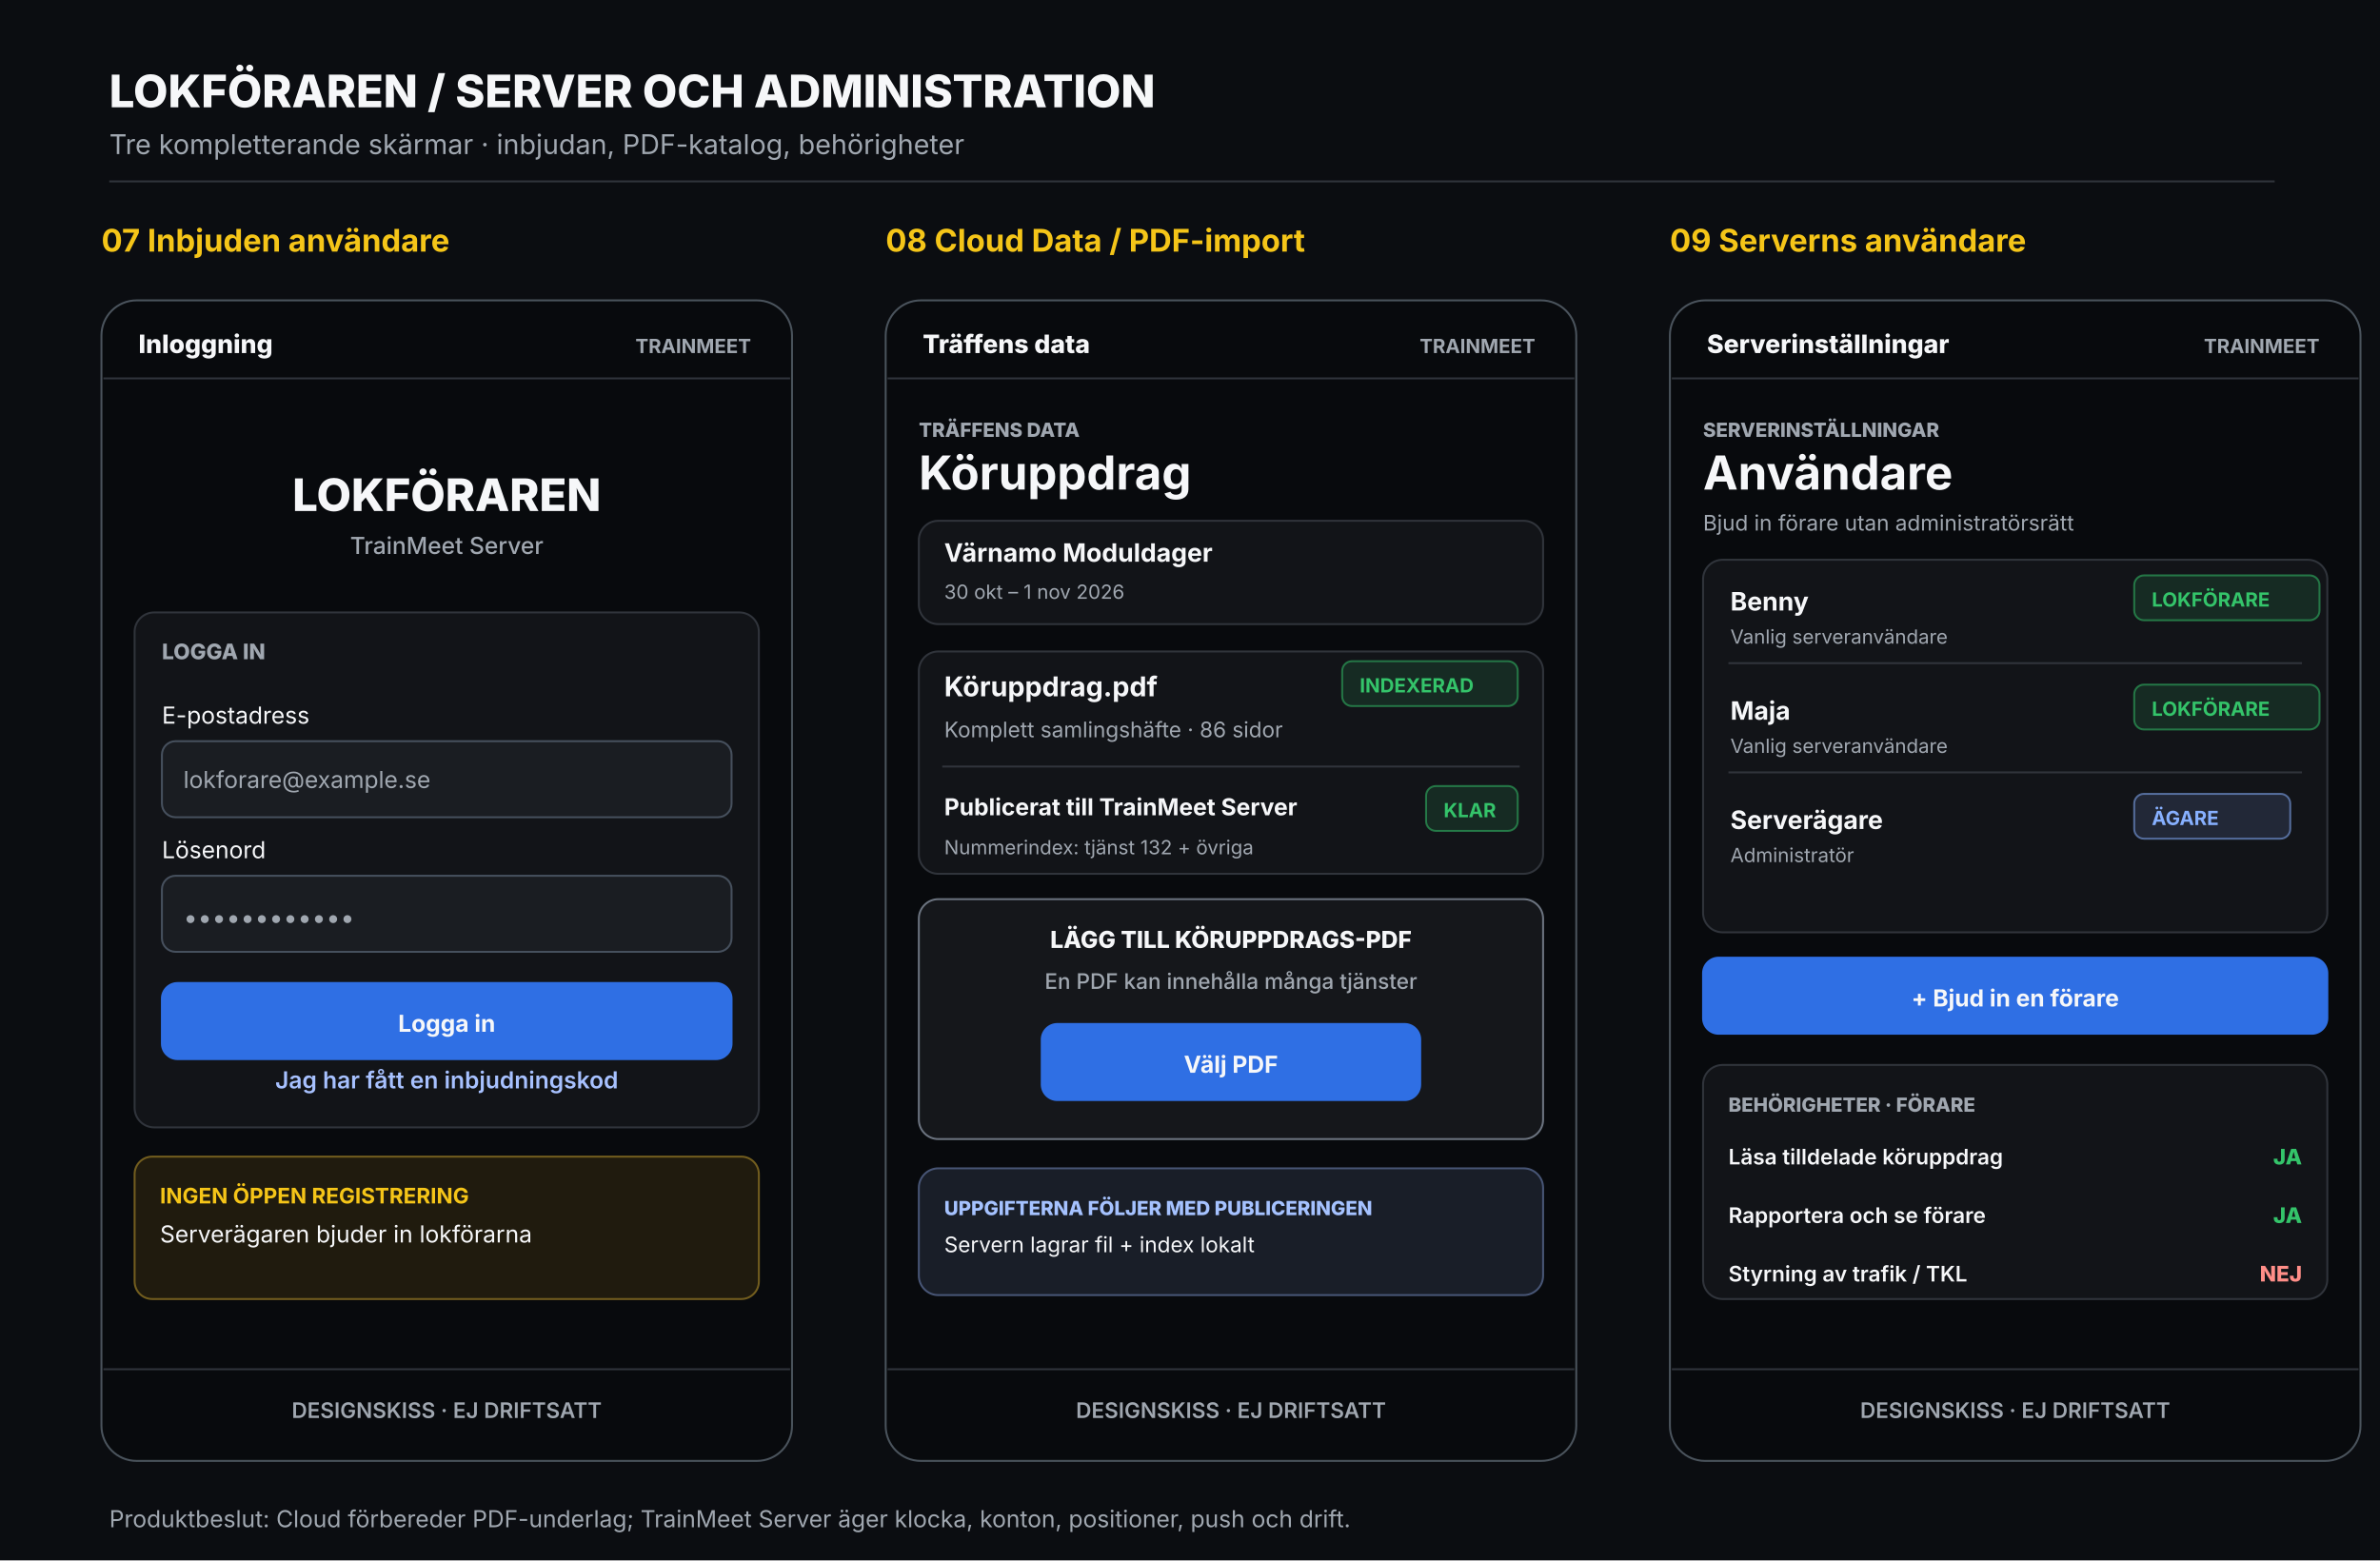
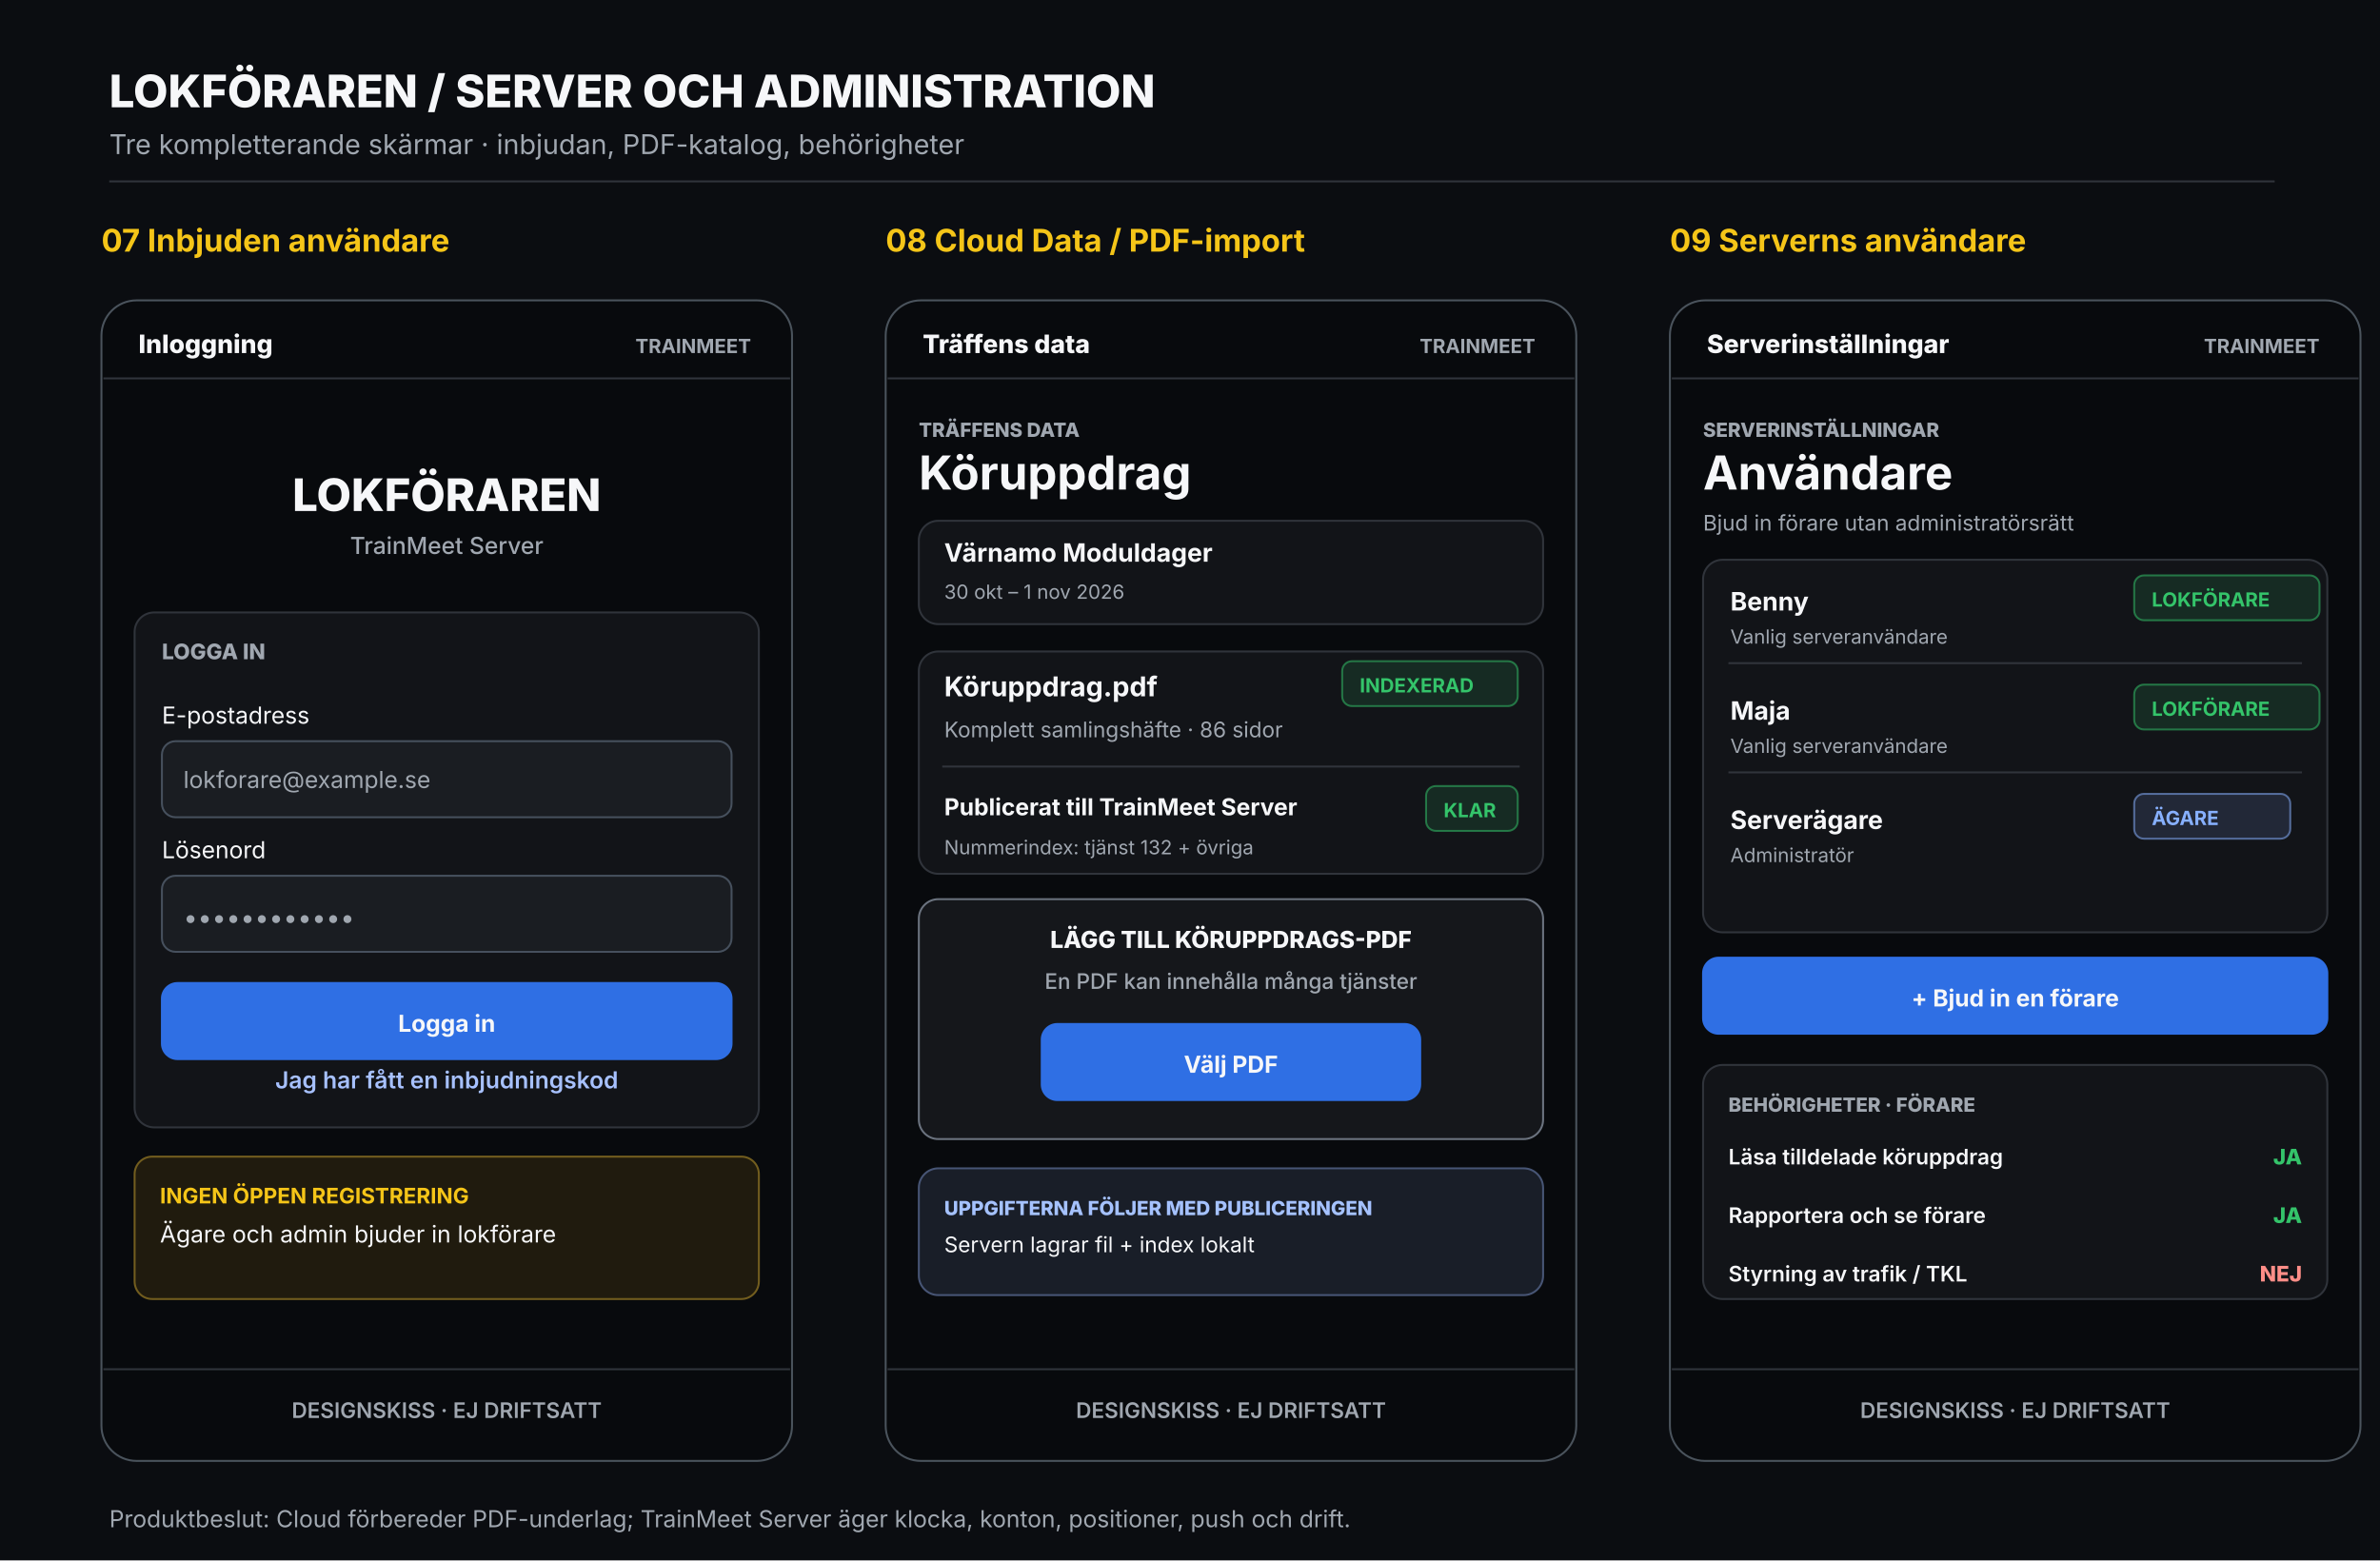
<svg xmlns="http://www.w3.org/2000/svg" width="1220" height="800" viewBox="0 0 1220 800">
  <rect width="1220" height="800" fill="#0b0d11" />
  <text x="56" y="55" font-family="Inter,Arial,Helvetica,sans-serif" font-size="23" fill="#f6f7f9" font-weight="800" text-anchor="start">LOKFÖRAREN  /  SERVER OCH ADMINISTRATION</text>
  <text x="56" y="79" font-family="Inter,Arial,Helvetica,sans-serif" font-size="14" fill="#a0a7b0" font-weight="400" text-anchor="start">Tre kompletterande skärmar · inbjudan, PDF-katalog, behörigheter</text>
  <line x1="56" y1="93" x2="1166" y2="93" stroke="#30343b" />
  <text x="52" y="129" font-family="Inter,Arial,Helvetica,sans-serif" font-size="16" fill="#f5c518" font-weight="750" text-anchor="start">07   Inbjuden användare</text>
  <rect x="52" y="154" width="354" height="595" rx="18" fill="#080a0d" stroke="#4a535c" />
  <text x="71" y="181" font-family="Inter,Arial,Helvetica,sans-serif" font-size="13" fill="#f6f7f9" font-weight="800" text-anchor="start">Inloggning</text>
  <text x="385" y="181" font-family="Inter,Arial,Helvetica,sans-serif" font-size="10" fill="#a0a7b0" font-weight="750" text-anchor="end">TRAINMEET</text>
  <line x1="53" y1="194" x2="405" y2="194" stroke="#30343b" />
  <text x="229" y="262" font-family="Inter,Arial,Helvetica,sans-serif" font-size="23" fill="#f6f7f9" font-weight="800" text-anchor="middle">LOKFÖRAREN</text>
  <text x="229" y="284" font-family="Inter,Arial,Helvetica,sans-serif" font-size="12" fill="#a0a7b0" font-weight="500" text-anchor="middle">TrainMeet Server</text>
  <rect x="69" y="314" width="320" height="264" rx="10" fill="#121418" stroke="#30343b" />
  <text x="83" y="338" font-family="Inter,Arial,Helvetica,sans-serif" font-size="11" fill="#a0a7b0" font-weight="800" text-anchor="start">LOGGA IN</text>
  <text x="83" y="371" font-family="Inter,Arial,Helvetica,sans-serif" font-size="12" fill="#f6f7f9" font-weight="400" text-anchor="start">E-postadress</text>
  <rect x="83" y="380" width="292" height="39" rx="7" fill="#1a1d22" stroke="#46505d" />
  <text x="94" y="404" font-family="Inter,Arial,Helvetica,sans-serif" font-size="12" fill="#a0a7b0" font-weight="400" text-anchor="start">lokforare@example.se</text>
  <text x="83" y="440" font-family="Inter,Arial,Helvetica,sans-serif" font-size="12" fill="#f6f7f9" font-weight="400" text-anchor="start">Lösenord</text>
  <rect x="83" y="449" width="292" height="39" rx="7" fill="#1a1d22" stroke="#46505d" />
  <text x="94" y="475" font-family="Inter,Arial,Helvetica,sans-serif" font-size="13" fill="#a0a7b0" font-weight="400" text-anchor="start">••••••••••••</text>
  <rect x="83" y="504" width="292" height="39" rx="8" fill="#2f6fe4" stroke="#2f6fe4" />
  <text x="229" y="529" font-family="Inter,Arial,Helvetica,sans-serif" font-size="12" fill="#f6f7f9" font-weight="750" text-anchor="middle">Logga in</text>
  <text x="229" y="558" font-family="Inter,Arial,Helvetica,sans-serif" font-size="12" fill="#a7c1ff" font-weight="600" text-anchor="middle">Jag har fått en inbjudningskod</text>
  <rect x="69" y="593" width="320" height="73" rx="9" fill="#201b0e" stroke="#725d1e" />
  <text x="82" y="617" font-family="Inter,Arial,Helvetica,sans-serif" font-size="11" fill="#f5c518" font-weight="750" text-anchor="start">INGEN ÖPPEN REGISTRERING</text>
-   <text x="82" y="637" font-family="Inter,Arial,Helvetica,sans-serif" font-size="12" fill="#f6f7f9" font-weight="400" text-anchor="start">Serverägaren bjuder in lokförarna</text>
+   <text x="82" y="637" font-family="Inter,Arial,Helvetica,sans-serif" font-size="12" fill="#f6f7f9" font-weight="400" text-anchor="start">Ägare och admin bjuder in lokförare</text>
  <line x1="53" y1="702" x2="405" y2="702" stroke="#30343b" />
  <text x="229" y="727" font-family="Inter,Arial,Helvetica,sans-serif" font-size="11" fill="#a0a7b0" font-weight="600" text-anchor="middle">DESIGNSKISS · EJ DRIFTSATT</text>
  <text x="454" y="129" font-family="Inter,Arial,Helvetica,sans-serif" font-size="16" fill="#f5c518" font-weight="750" text-anchor="start">08   Cloud Data / PDF-import</text>
  <rect x="454" y="154" width="354" height="595" rx="18" fill="#080a0d" stroke="#4a535c" />
  <text x="473" y="181" font-family="Inter,Arial,Helvetica,sans-serif" font-size="13" fill="#f6f7f9" font-weight="800" text-anchor="start">Träffens data</text>
  <text x="787" y="181" font-family="Inter,Arial,Helvetica,sans-serif" font-size="10" fill="#a0a7b0" font-weight="750" text-anchor="end">TRAINMEET</text>
  <line x1="455" y1="194" x2="807" y2="194" stroke="#30343b" />
  <text x="471" y="224" font-family="Inter,Arial,Helvetica,sans-serif" font-size="10" fill="#a0a7b0" font-weight="800" text-anchor="start">TRÄFFENS DATA</text>
  <text x="471" y="251" font-family="Inter,Arial,Helvetica,sans-serif" font-size="24" fill="#f6f7f9" font-weight="750" text-anchor="start">Köruppdrag</text>
  <rect x="471" y="267" width="320" height="53" rx="10" fill="#121418" stroke="#30343b" />
  <text x="484" y="288" font-family="Inter,Arial,Helvetica,sans-serif" font-size="13" fill="#f6f7f9" font-weight="700" text-anchor="start">Värnamo Moduldager</text>
  <text x="484" y="307" font-family="Inter,Arial,Helvetica,sans-serif" font-size="10" fill="#a0a7b0" font-weight="400" text-anchor="start">30 okt – 1 nov 2026</text>
  <rect x="471" y="334" width="320" height="114" rx="10" fill="#121418" stroke="#30343b" />
  <text x="484" y="357" font-family="Inter,Arial,Helvetica,sans-serif" font-size="14" fill="#f6f7f9" font-weight="750" text-anchor="start">Köruppdrag.pdf</text>
  <rect x="688" y="339" width="90" height="23" rx="5" fill="#34c46a22" stroke="#34c46a88" />
  <text x="697" y="355" font-family="Inter,Arial,Helvetica,sans-serif" font-size="10" fill="#34c46a" font-weight="750" text-anchor="start">INDEXERAD</text>
  <text x="484" y="378" font-family="Inter,Arial,Helvetica,sans-serif" font-size="11" fill="#a0a7b0" font-weight="400" text-anchor="start">Komplett samlingshäfte · 86 sidor</text>
  <line x1="483" y1="393" x2="779" y2="393" stroke="#30343b" />
  <text x="484" y="418" font-family="Inter,Arial,Helvetica,sans-serif" font-size="12" fill="#f6f7f9" font-weight="650" text-anchor="start">Publicerat till TrainMeet Server</text>
  <rect x="731" y="403" width="47" height="23" rx="5" fill="#34c46a22" stroke="#34c46a88" />
  <text x="740" y="419" font-family="Inter,Arial,Helvetica,sans-serif" font-size="10" fill="#34c46a" font-weight="750" text-anchor="start">KLAR</text>
  <text x="484" y="438" font-family="Inter,Arial,Helvetica,sans-serif" font-size="10" fill="#a0a7b0" font-weight="400" text-anchor="start">Nummerindex: tjänst 132 + övriga</text>
  <rect x="471" y="461" width="320" height="123" rx="10" fill="#15171b" stroke="#6b737f" />
  <text x="631" y="486" font-family="Inter,Arial,Helvetica,sans-serif" font-size="12" fill="#f6f7f9" font-weight="800" text-anchor="middle">LÄGG TILL KÖRUPPDRAGS-PDF</text>
  <text x="631" y="507" font-family="Inter,Arial,Helvetica,sans-serif" font-size="11" fill="#a0a7b0" font-weight="500" text-anchor="middle">En PDF kan innehålla många tjänster</text>
  <rect x="534" y="525" width="194" height="39" rx="8" fill="#2f6fe4" stroke="#2f6fe4" />
  <text x="631" y="550" font-family="Inter,Arial,Helvetica,sans-serif" font-size="12" fill="#f6f7f9" font-weight="750" text-anchor="middle">Välj PDF</text>
  <rect x="471" y="599" width="320" height="65" rx="10" fill="#191e28" stroke="#475575" />
  <text x="484" y="623" font-family="Inter,Arial,Helvetica,sans-serif" font-size="10" fill="#a5c2ff" font-weight="800" text-anchor="start">UPPGIFTERNA FÖLJER MED PUBLICERINGEN</text>
  <text x="484" y="642" font-family="Inter,Arial,Helvetica,sans-serif" font-size="11" fill="#f6f7f9" font-weight="400" text-anchor="start">Servern lagrar fil + index lokalt</text>
  <line x1="455" y1="702" x2="807" y2="702" stroke="#30343b" />
  <text x="631" y="727" font-family="Inter,Arial,Helvetica,sans-serif" font-size="11" fill="#a0a7b0" font-weight="600" text-anchor="middle">DESIGNSKISS · EJ DRIFTSATT</text>
  <text x="856" y="129" font-family="Inter,Arial,Helvetica,sans-serif" font-size="16" fill="#f5c518" font-weight="750" text-anchor="start">09   Serverns användare</text>
  <rect x="856" y="154" width="354" height="595" rx="18" fill="#080a0d" stroke="#4a535c" />
  <text x="875" y="181" font-family="Inter,Arial,Helvetica,sans-serif" font-size="13" fill="#f6f7f9" font-weight="800" text-anchor="start">Serverinställningar</text>
  <text x="1189" y="181" font-family="Inter,Arial,Helvetica,sans-serif" font-size="10" fill="#a0a7b0" font-weight="750" text-anchor="end">TRAINMEET</text>
  <line x1="857" y1="194" x2="1209" y2="194" stroke="#30343b" />
  <text x="873" y="224" font-family="Inter,Arial,Helvetica,sans-serif" font-size="10" fill="#a0a7b0" font-weight="800" text-anchor="start">SERVERINSTÄLLNINGAR</text>
  <text x="873" y="251" font-family="Inter,Arial,Helvetica,sans-serif" font-size="24" fill="#f6f7f9" font-weight="750" text-anchor="start">Användare</text>
  <text x="873" y="272" font-family="Inter,Arial,Helvetica,sans-serif" font-size="11" fill="#a0a7b0" font-weight="400" text-anchor="start">Bjud in förare utan administratörsrätt</text>
  <rect x="873" y="287" width="320" height="191" rx="10" fill="#121418" stroke="#30343b" />
  <text x="887" y="313" font-family="Inter,Arial,Helvetica,sans-serif" font-size="13" fill="#f6f7f9" font-weight="700" text-anchor="start">Benny</text>
  <rect x="1094" y="295" width="95" height="23" rx="5" fill="#34c46a22" stroke="#34c46a88" />
  <text x="1103" y="311" font-family="Inter,Arial,Helvetica,sans-serif" font-size="10" fill="#34c46a" font-weight="750" text-anchor="start">LOKFÖRARE</text>
  <text x="887" y="330" font-family="Inter,Arial,Helvetica,sans-serif" font-size="10" fill="#a0a7b0" font-weight="400" text-anchor="start">Vanlig serveranvändare</text>
  <line x1="886" y1="340" x2="1180" y2="340" stroke="#30343b" />
  <text x="887" y="369" font-family="Inter,Arial,Helvetica,sans-serif" font-size="13" fill="#f6f7f9" font-weight="700" text-anchor="start">Maja</text>
  <rect x="1094" y="351" width="95" height="23" rx="5" fill="#34c46a22" stroke="#34c46a88" />
  <text x="1103" y="367" font-family="Inter,Arial,Helvetica,sans-serif" font-size="10" fill="#34c46a" font-weight="750" text-anchor="start">LOKFÖRARE</text>
  <text x="887" y="386" font-family="Inter,Arial,Helvetica,sans-serif" font-size="10" fill="#a0a7b0" font-weight="400" text-anchor="start">Vanlig serveranvändare</text>
  <line x1="886" y1="396" x2="1180" y2="396" stroke="#30343b" />
  <text x="887" y="425" font-family="Inter,Arial,Helvetica,sans-serif" font-size="13" fill="#f6f7f9" font-weight="700" text-anchor="start">Serverägare</text>
  <rect x="1094" y="407" width="80" height="23" rx="5" fill="#87b0ff22" stroke="#87b0ff88" />
  <text x="1103" y="423" font-family="Inter,Arial,Helvetica,sans-serif" font-size="10" fill="#87b0ff" font-weight="750" text-anchor="start">ÄGARE</text>
  <text x="887" y="442" font-family="Inter,Arial,Helvetica,sans-serif" font-size="10" fill="#a0a7b0" font-weight="400" text-anchor="start">Administratör</text>
  <rect x="873" y="491" width="320" height="39" rx="8" fill="#2f6fe4" stroke="#2f6fe4" />
  <text x="1033" y="516" font-family="Inter,Arial,Helvetica,sans-serif" font-size="12" fill="#f6f7f9" font-weight="750" text-anchor="middle">+ Bjud in en förare</text>
  <rect x="873" y="546" width="320" height="120" rx="10" fill="#121418" stroke="#30343b" />
  <text x="886" y="570" font-family="Inter,Arial,Helvetica,sans-serif" font-size="10" fill="#a0a7b0" font-weight="800" text-anchor="start">BEHÖRIGHETER · FÖRARE</text>
  <text x="886" y="597" font-family="Inter,Arial,Helvetica,sans-serif" font-size="11" fill="#f6f7f9" font-weight="600" text-anchor="start">Läsa tilldelade köruppdrag</text>
  <text x="1180" y="597" font-family="Inter,Arial,Helvetica,sans-serif" font-size="11" fill="#34c46a" font-weight="800" text-anchor="end">JA</text>
  <text x="886" y="627" font-family="Inter,Arial,Helvetica,sans-serif" font-size="11" fill="#f6f7f9" font-weight="600" text-anchor="start">Rapportera och se förare</text>
  <text x="1180" y="627" font-family="Inter,Arial,Helvetica,sans-serif" font-size="11" fill="#34c46a" font-weight="800" text-anchor="end">JA</text>
  <text x="886" y="657" font-family="Inter,Arial,Helvetica,sans-serif" font-size="11" fill="#f6f7f9" font-weight="600" text-anchor="start">Styrning av trafik / TKL</text>
  <text x="1180" y="657" font-family="Inter,Arial,Helvetica,sans-serif" font-size="11" fill="#ff8e88" font-weight="800" text-anchor="end">NEJ</text>
  <line x1="857" y1="702" x2="1209" y2="702" stroke="#30343b" />
  <text x="1033" y="727" font-family="Inter,Arial,Helvetica,sans-serif" font-size="11" fill="#a0a7b0" font-weight="600" text-anchor="middle">DESIGNSKISS · EJ DRIFTSATT</text>
  <text x="56" y="783" font-family="Inter,Arial,Helvetica,sans-serif" font-size="12" fill="#a0a7b0" font-weight="400" text-anchor="start">Produktbeslut: Cloud förbereder PDF-underlag; TrainMeet Server äger klocka, konton, positioner, push och drift.</text>
</svg>
